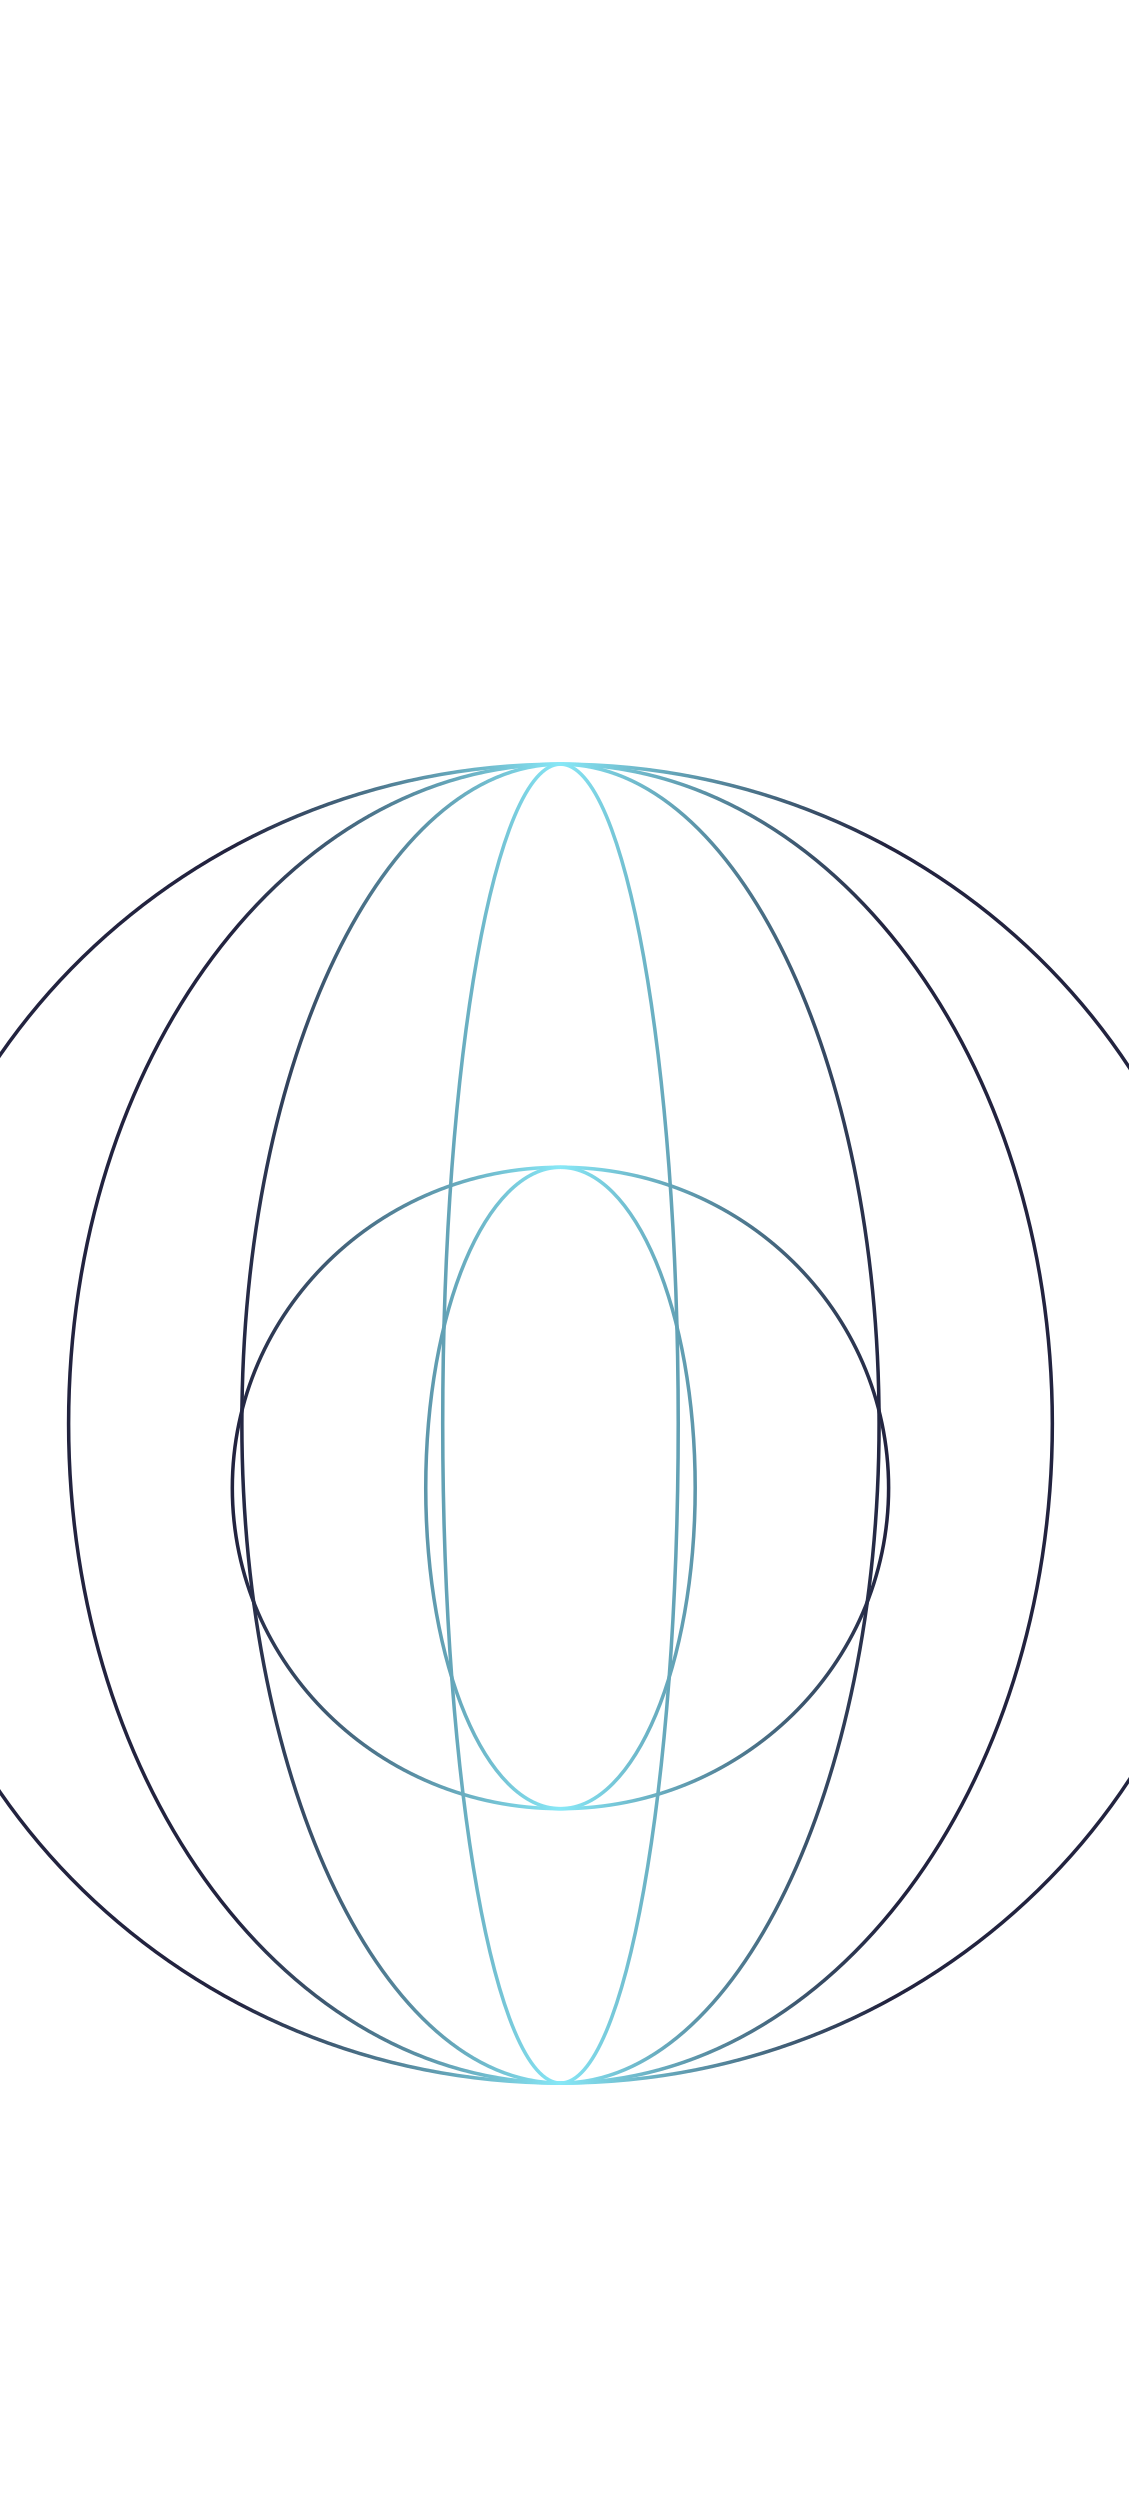
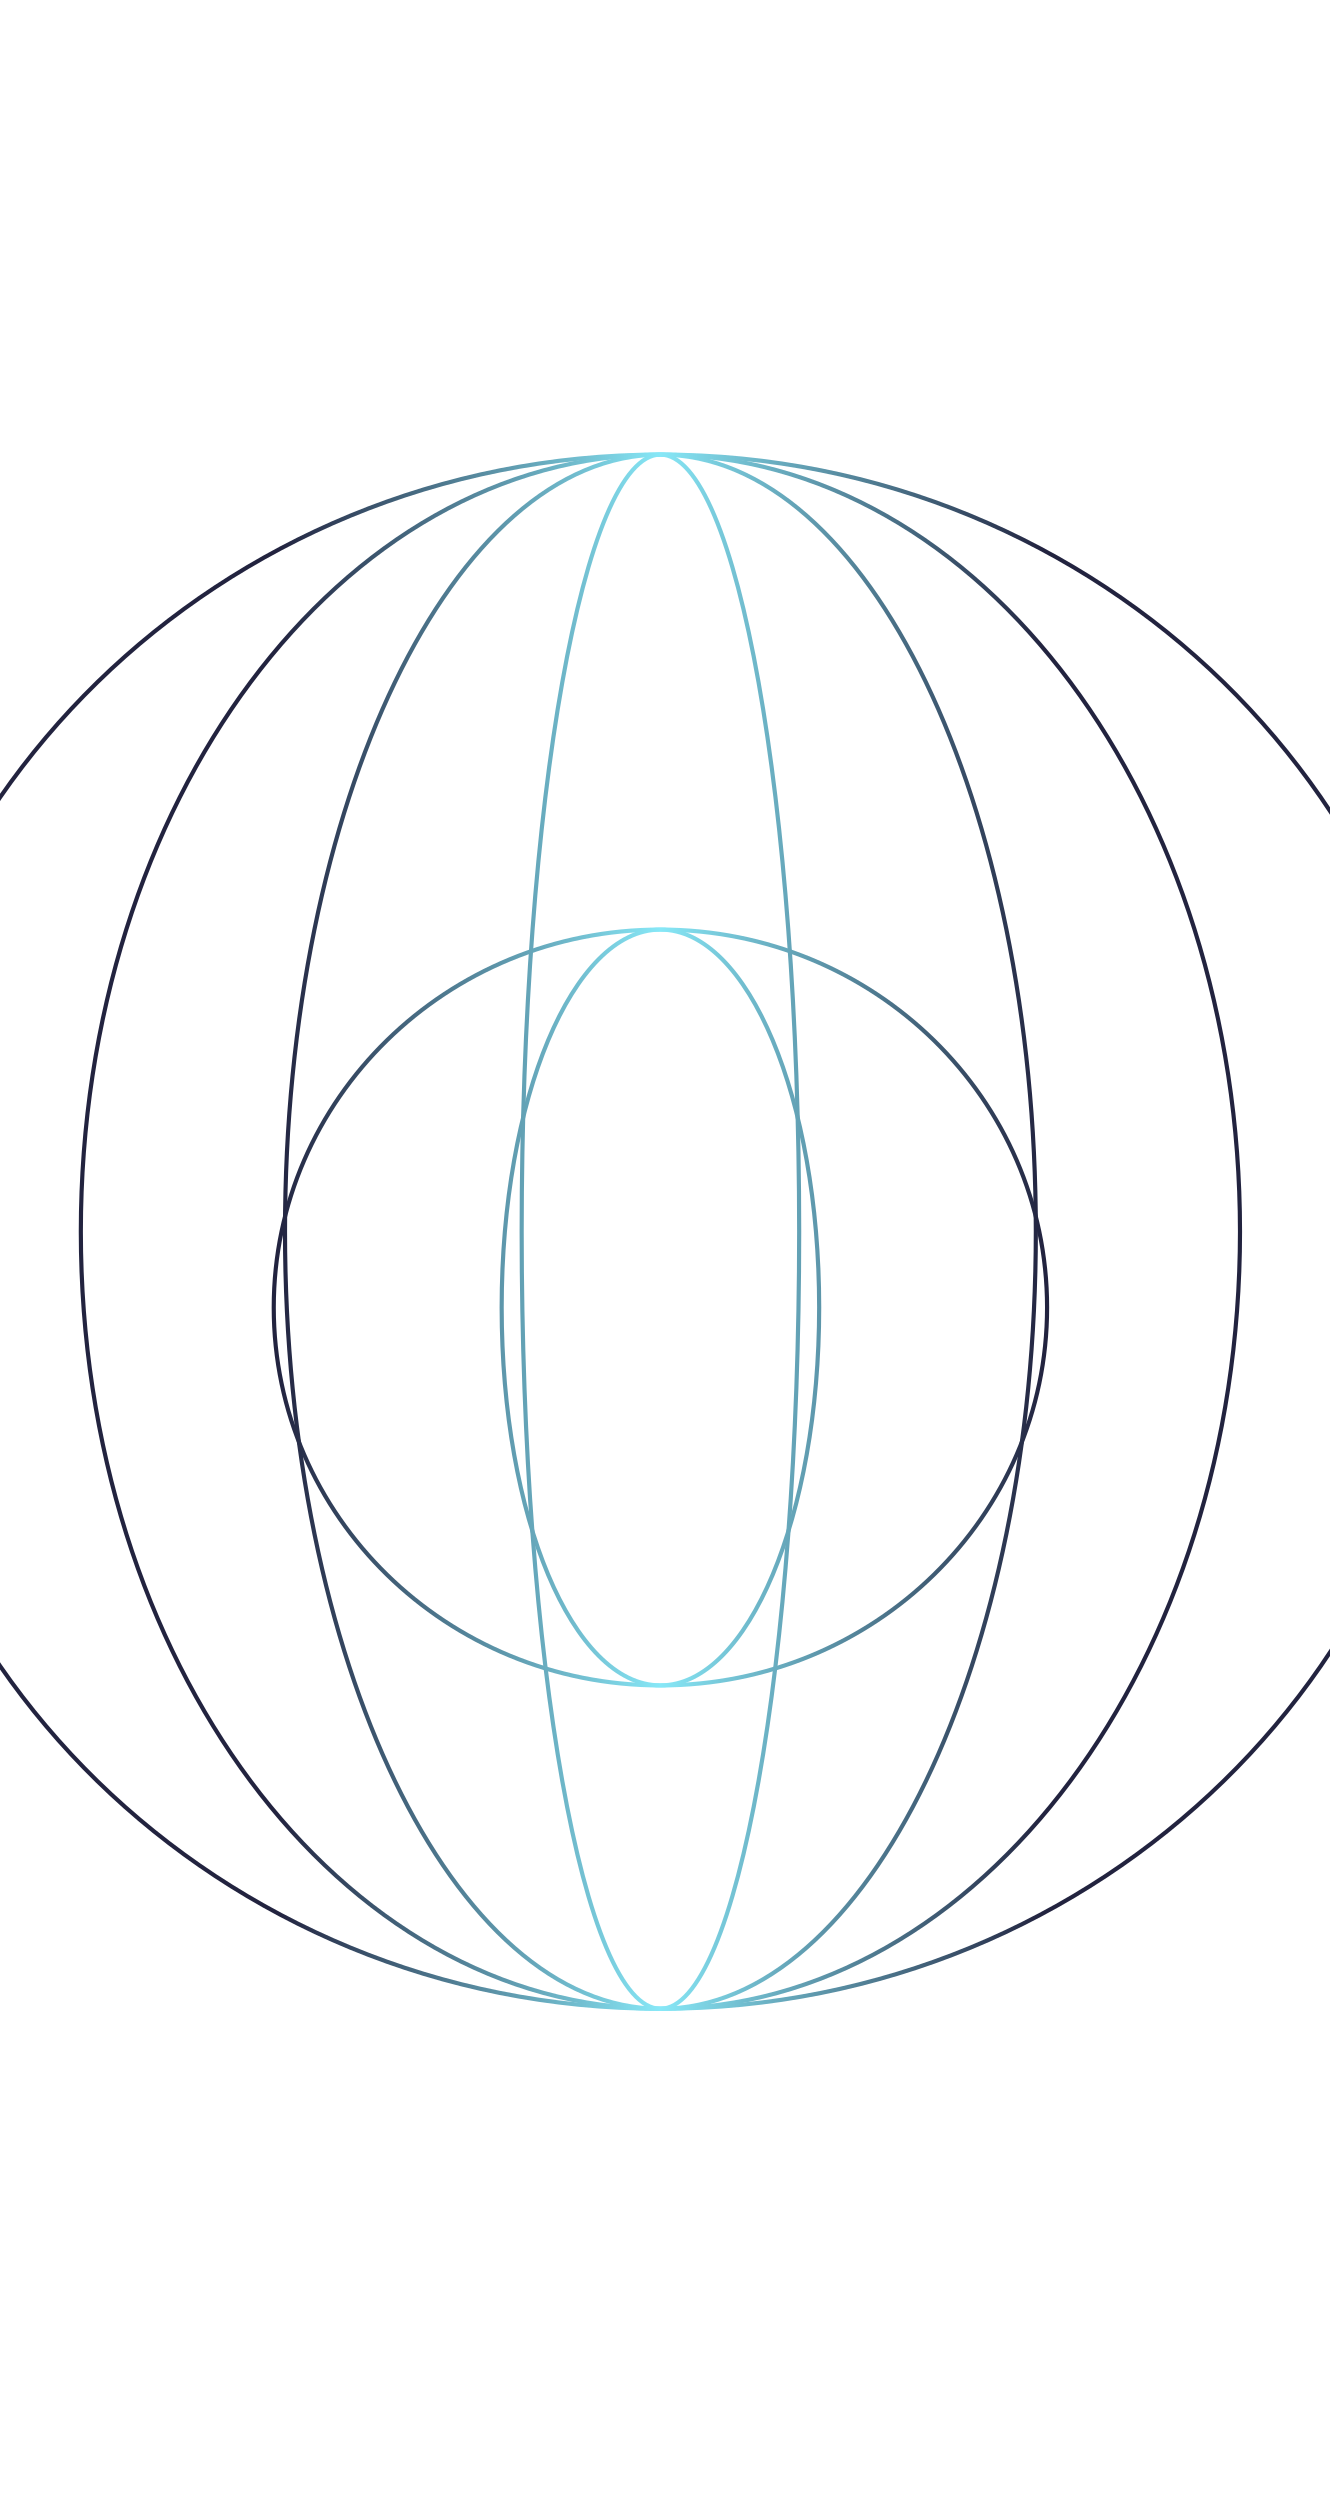
- <svg xmlns="http://www.w3.org/2000/svg" version="1.1" x="0px" y="0px" viewBox="0 0 319 707" style="enable-background:new 0 0 319 707;" xml:space="preserve">
+ <svg xmlns="http://www.w3.org/2000/svg" version="1.1" id="Layer_1" x="0px" y="0px" viewBox="0 0 319 600" style="enable-background:new 0 0 319 600;" xml:space="preserve">
  <style type="text/css">
- 	.gradiented{fill:none;stroke:url(#GRADIENT);}
+ 	.st0{fill:none;stroke:url(#SVGID_1_);}
+ 	.st1{fill:none;stroke:url(#SVGID_2_);}
+ 	.st2{fill:none;stroke:url(#SVGID_3_);}
+ 	.st3{fill:none;stroke:url(#SVGID_4_);}
+ 	.st4{fill:none;stroke:url(#SVGID_5_);}
+ 	.st5{fill:none;stroke:url(#SVGID_6_);}
</style>
-   <linearGradient id="GRADIENT" gradientUnits="userSpaceOnUse" x1="66.433" y1="402.603" x2="250.595" y2="402.603">
-     <stop offset="0" style="stop-color:#22233F" />
-     <stop offset=".5" style="stop-color:#87E8F7" />
-     <stop offset="1" style="stop-color:#22233F" />
-   </linearGradient>
  <g id="back">
-     <ellipse class="gradiented" cx="158.5" cy="402.6" rx="90.1" ry="186.5" />
-     <ellipse class="gradiented" cx="158.5" cy="402.6" rx="33.3" ry="186.5" />
-     <ellipse class="gradiented" cx="158.5" cy="402.6" rx="139.1" ry="186.5" />
-     <ellipse class="gradiented" cx="158.5" cy="402.6" rx="191.1" ry="186.5" />
+     <linearGradient id="SVGID_1_" gradientUnits="userSpaceOnUse" x1="66.433" y1="198.4" x2="250.595" y2="198.4" gradientTransform="matrix(1 0 0 -1 0 494)">
+       <stop offset="0" style="stop-color:#22233F" />
+       <stop offset="0.5" style="stop-color:#87E8F7" />
+       <stop offset="1" style="stop-color:#22233F" />
+     </linearGradient>
+     <ellipse class="st0" cx="158.5" cy="295.6" rx="90.1" ry="186.5" />
+     <linearGradient id="SVGID_2_" gradientUnits="userSpaceOnUse" x1="66.433" y1="198.4" x2="250.595" y2="198.4" gradientTransform="matrix(1 0 0 -1 0 494)">
+       <stop offset="0" style="stop-color:#22233F" />
+       <stop offset="0.5" style="stop-color:#87E8F7" />
+       <stop offset="1" style="stop-color:#22233F" />
+     </linearGradient>
+     <ellipse class="st1" cx="158.5" cy="295.6" rx="33.3" ry="186.5" />
+     <linearGradient id="SVGID_3_" gradientUnits="userSpaceOnUse" x1="66.433" y1="198.4" x2="250.595" y2="198.4" gradientTransform="matrix(1 0 0 -1 0 494)">
+       <stop offset="0" style="stop-color:#22233F" />
+       <stop offset="0.5" style="stop-color:#87E8F7" />
+       <stop offset="1" style="stop-color:#22233F" />
+     </linearGradient>
+     <ellipse class="st2" cx="158.5" cy="295.6" rx="139.1" ry="186.5" />
+     <linearGradient id="SVGID_4_" gradientUnits="userSpaceOnUse" x1="66.433" y1="198.4" x2="250.595" y2="198.4" gradientTransform="matrix(1 0 0 -1 0 494)">
+       <stop offset="0" style="stop-color:#22233F" />
+       <stop offset="0.5" style="stop-color:#87E8F7" />
+       <stop offset="1" style="stop-color:#22233F" />
+     </linearGradient>
+     <ellipse class="st3" cx="158.5" cy="295.6" rx="191.1" ry="186.5" />
  </g>
  <g id="first">
-     <ellipse class="gradiented" cx="158.5" cy="420.8" rx="92.8" ry="90.7" />
-     <ellipse class="gradiented" cx="158.5" cy="420.8" rx="38.1" ry="90.7" />
+     <linearGradient id="SVGID_5_" gradientUnits="userSpaceOnUse" x1="66.433" y1="180.2" x2="250.595" y2="180.2" gradientTransform="matrix(1 0 0 -1 0 494)">
+       <stop offset="0" style="stop-color:#22233F" />
+       <stop offset="0.5" style="stop-color:#87E8F7" />
+       <stop offset="1" style="stop-color:#22233F" />
+     </linearGradient>
+     <ellipse class="st4" cx="158.5" cy="313.8" rx="92.8" ry="90.7" />
+     <linearGradient id="SVGID_6_" gradientUnits="userSpaceOnUse" x1="66.433" y1="180.2" x2="250.595" y2="180.2" gradientTransform="matrix(1 0 0 -1 0 494)">
+       <stop offset="0" style="stop-color:#22233F" />
+       <stop offset="0.5" style="stop-color:#87E8F7" />
+       <stop offset="1" style="stop-color:#22233F" />
+     </linearGradient>
+     <ellipse class="st5" cx="158.5" cy="313.8" rx="38.1" ry="90.7" />
  </g>
</svg>
